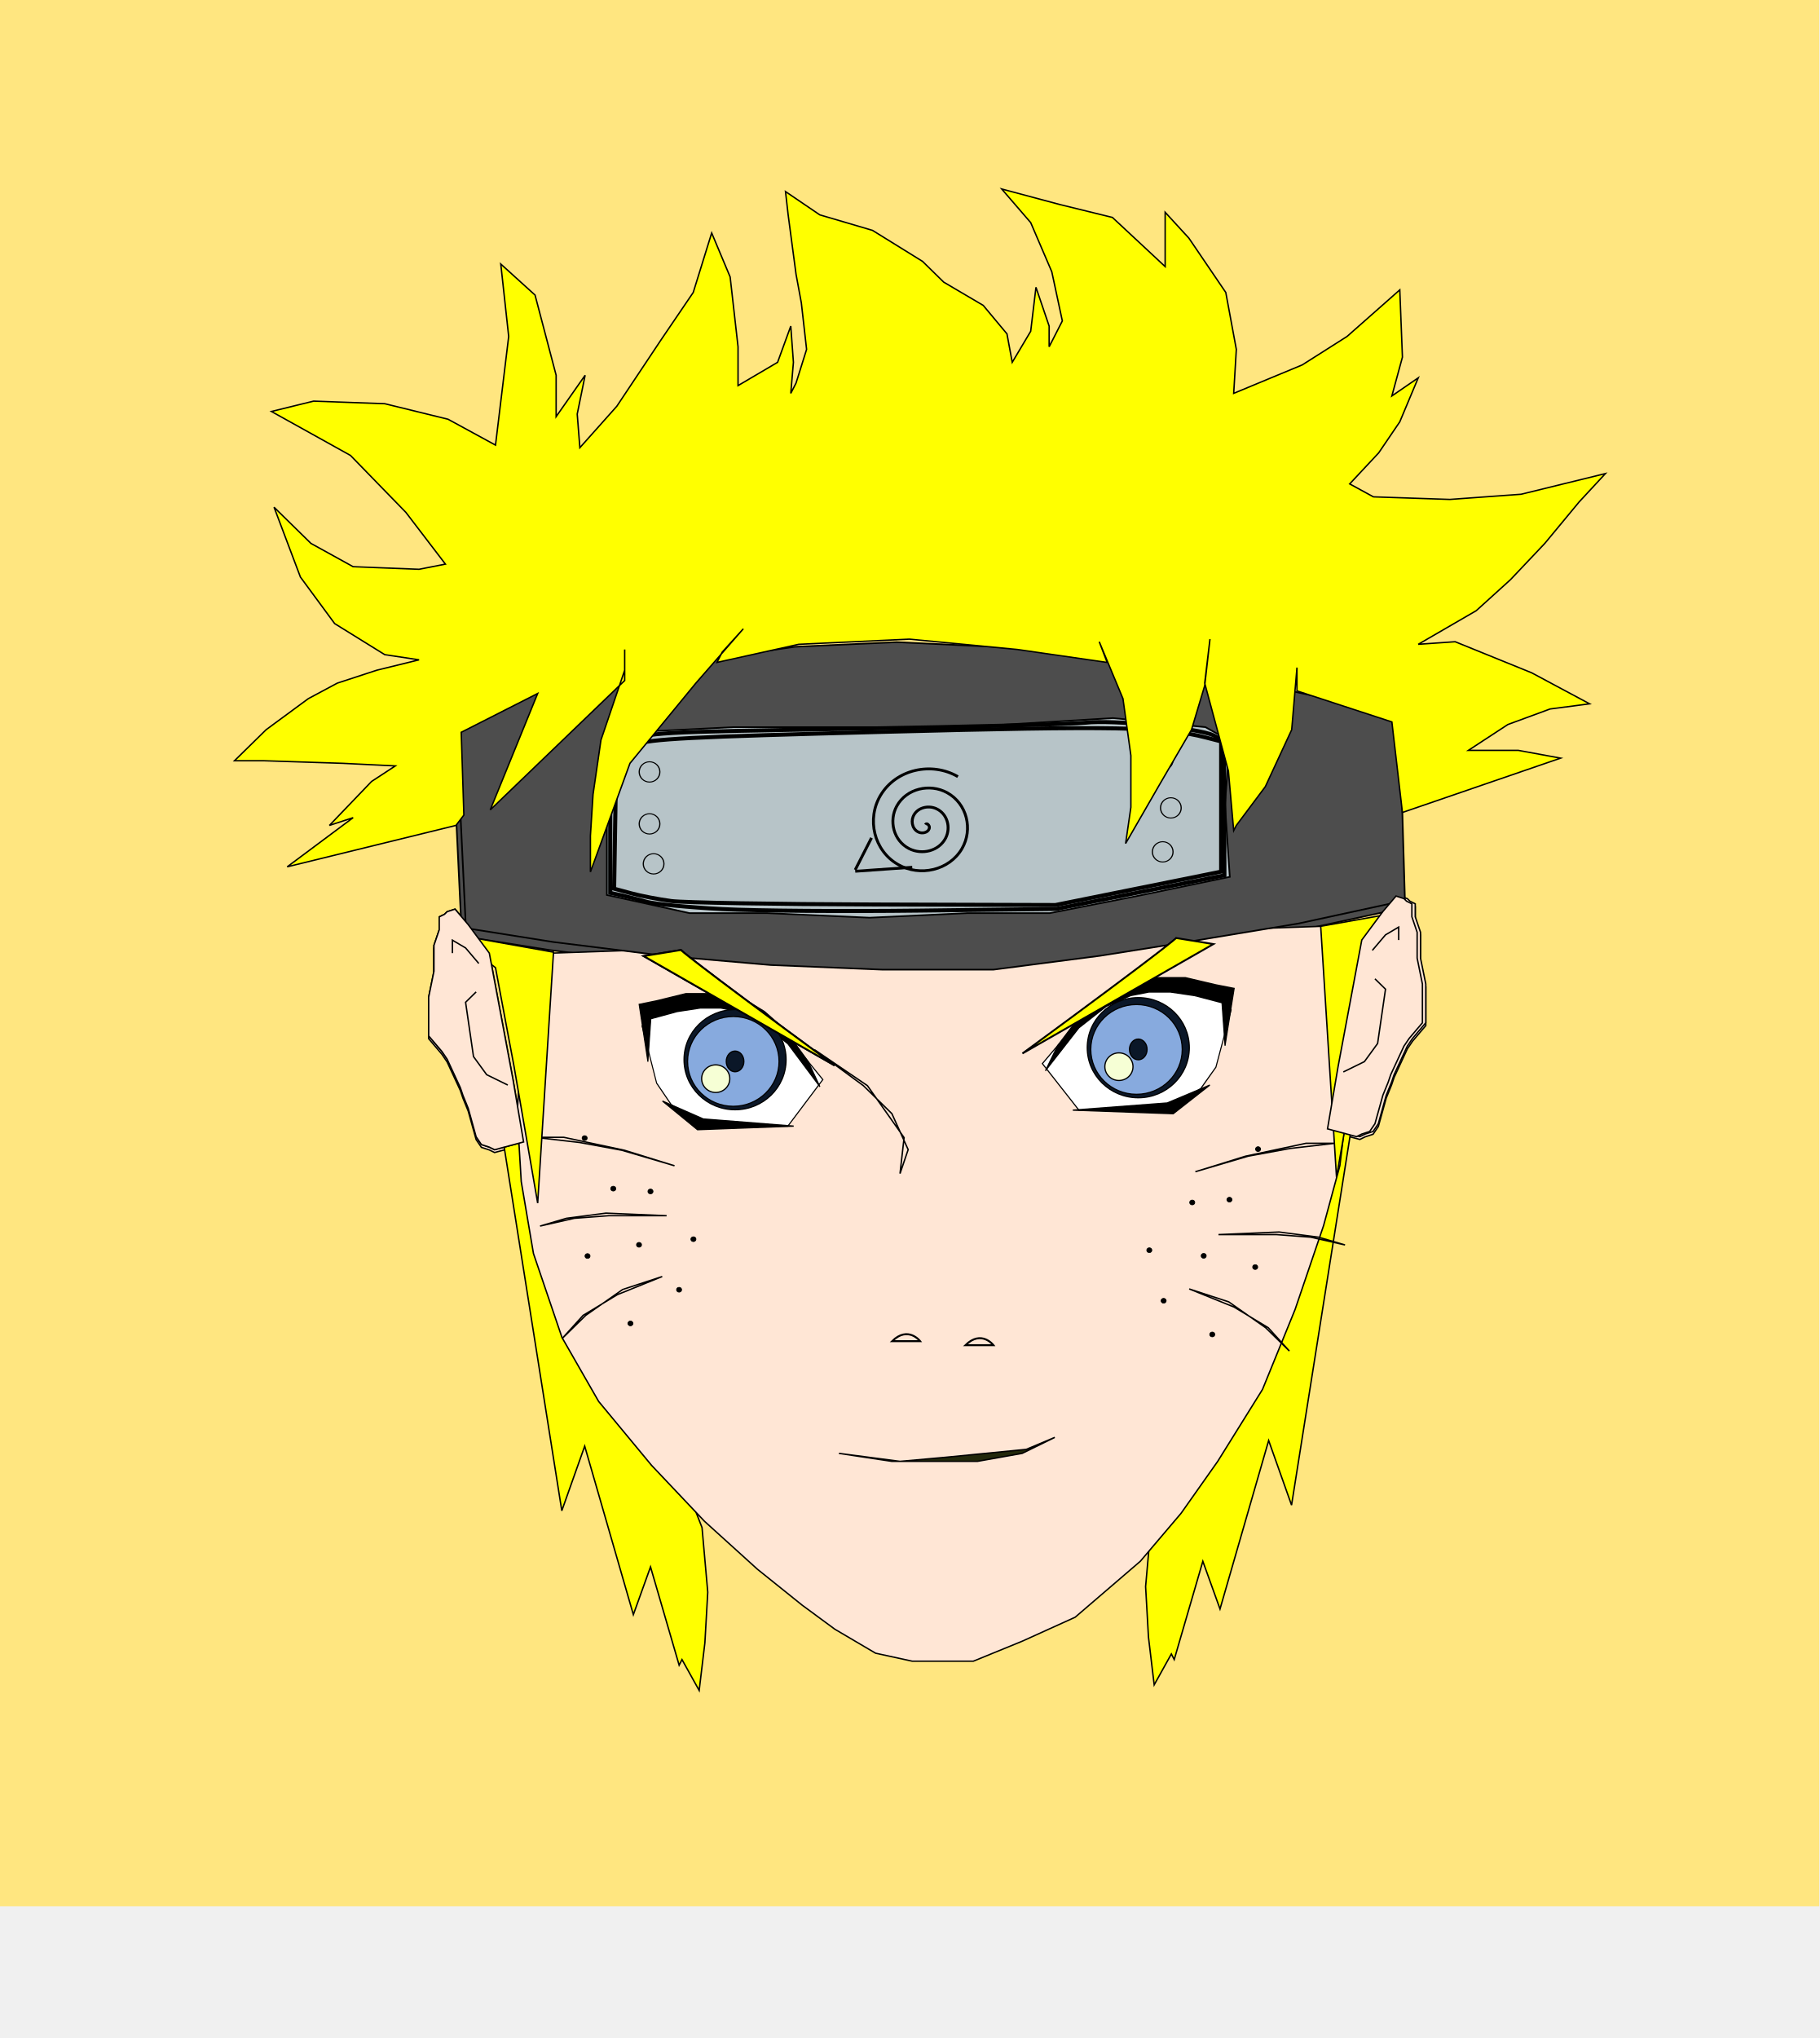
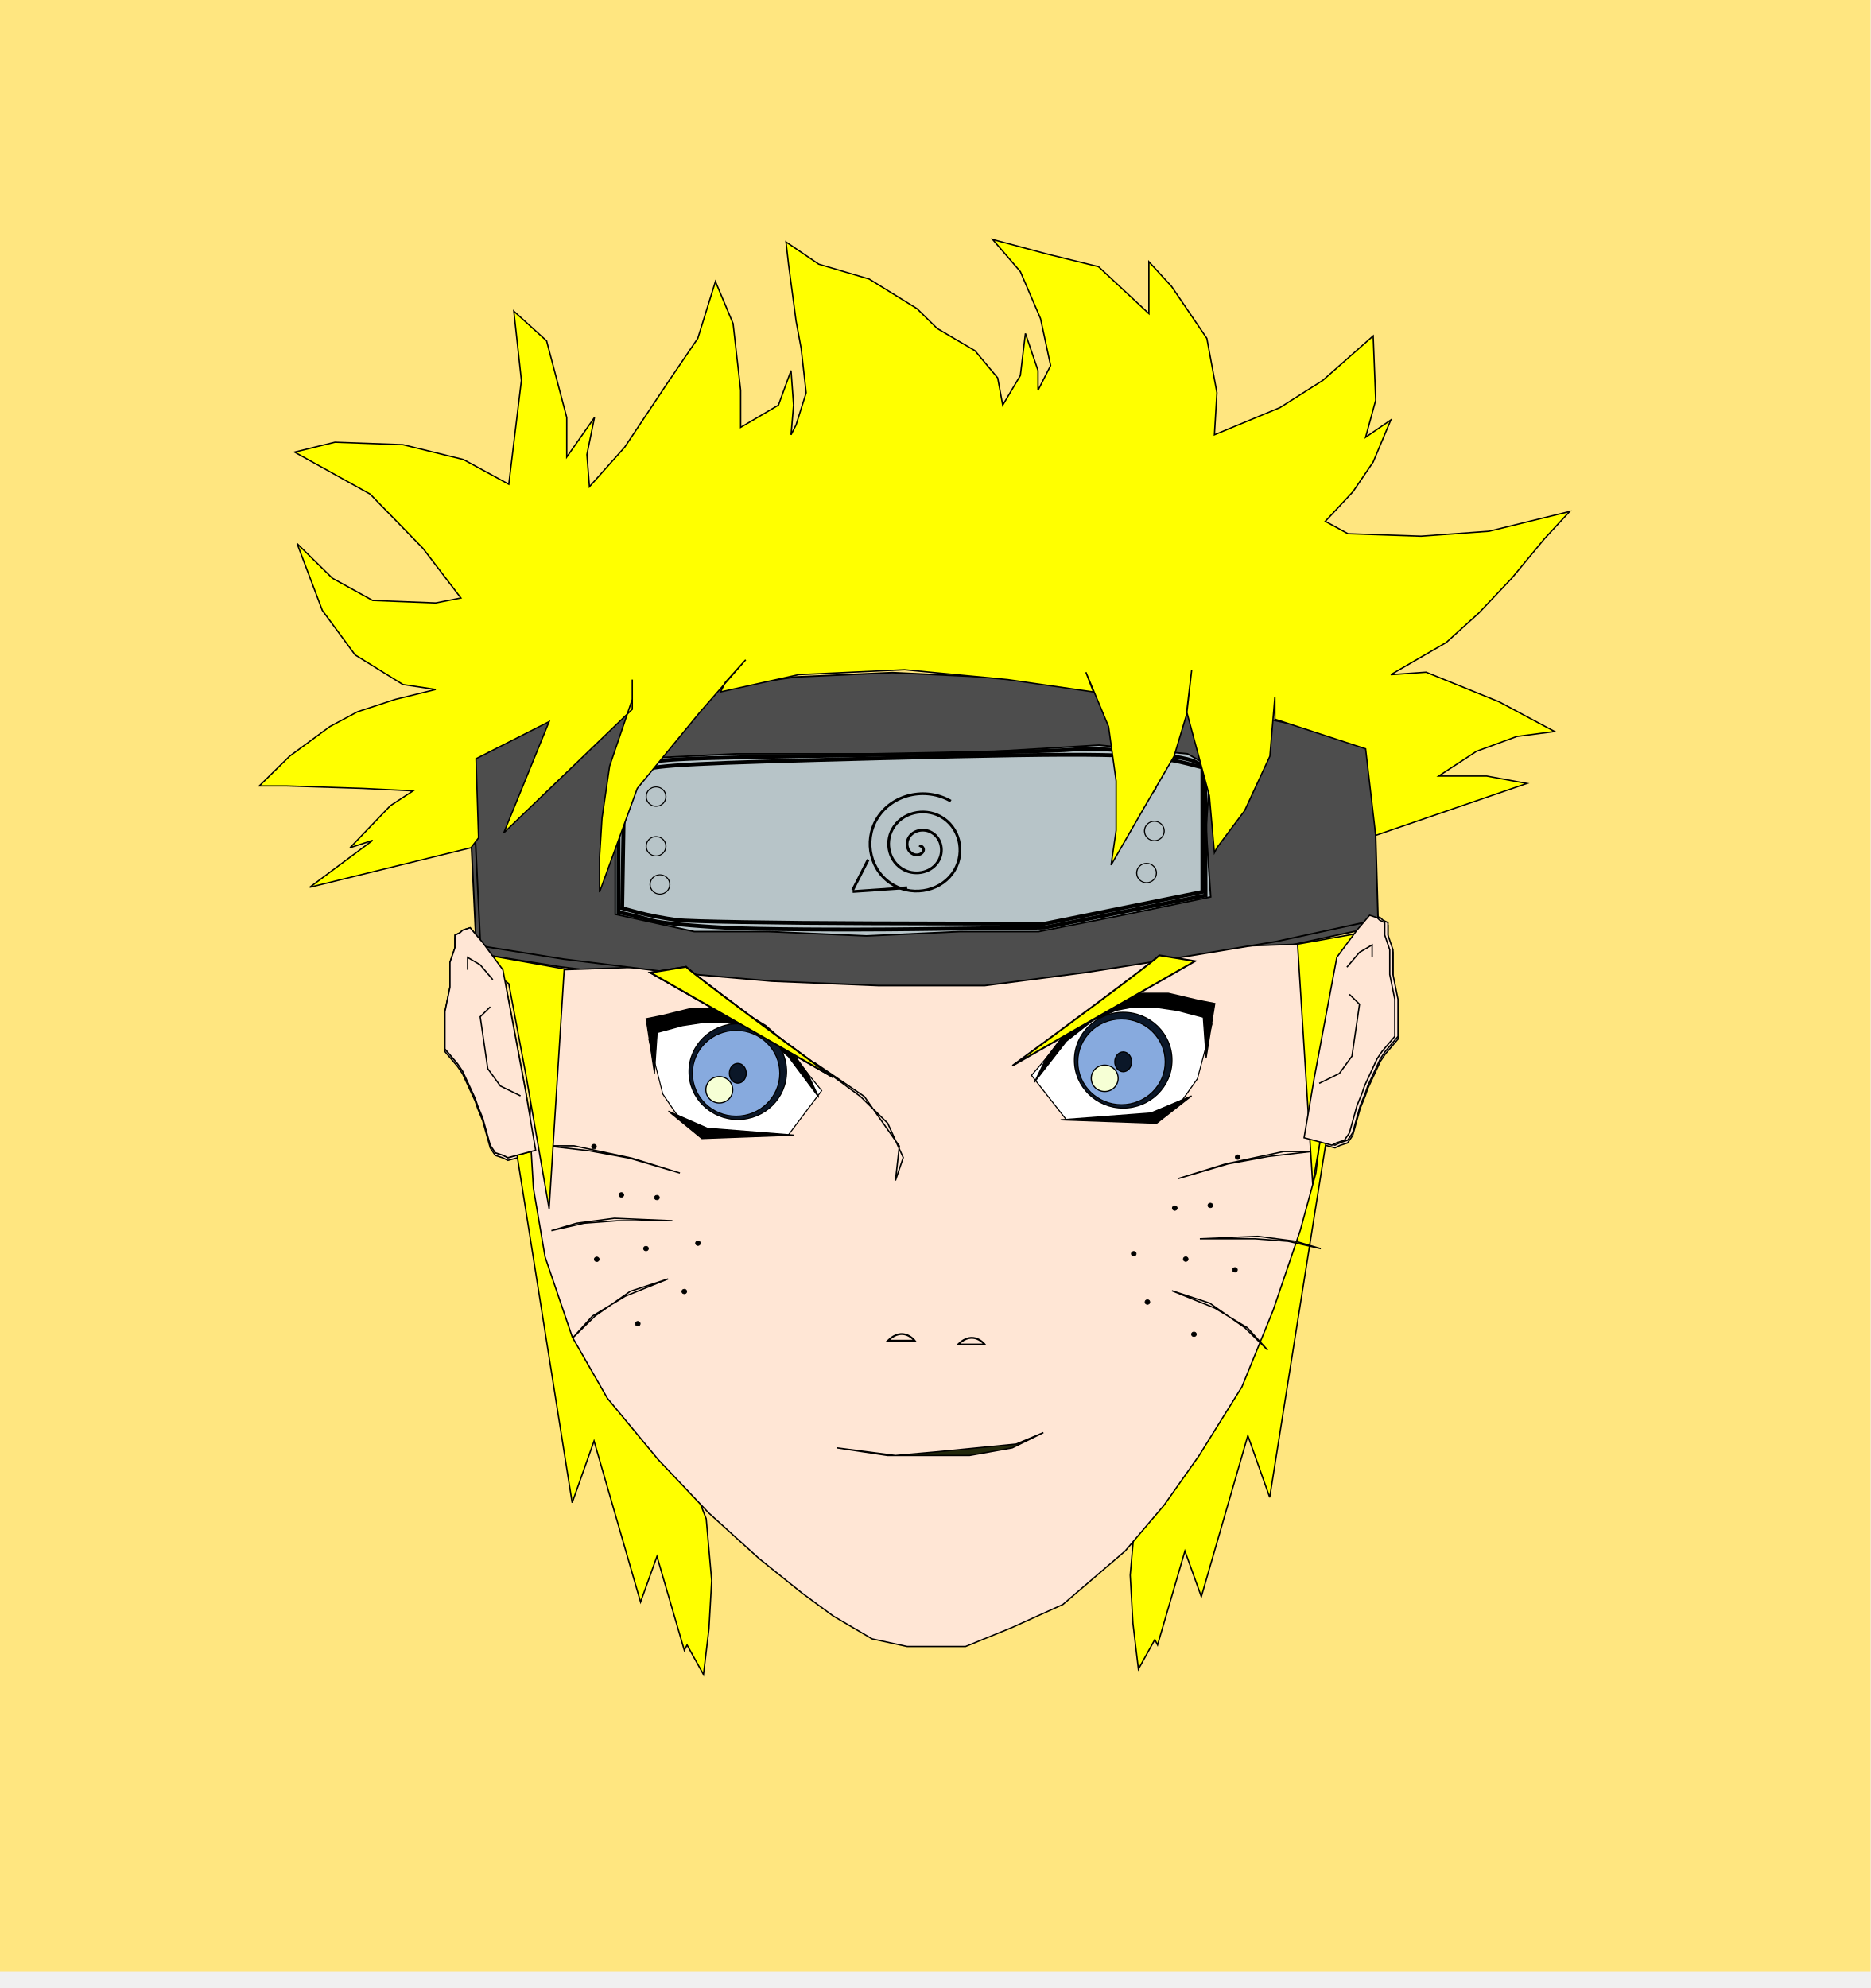
- <svg xmlns="http://www.w3.org/2000/svg" width="1080.654" height="1210.344" id="svg2" version="1.1">
+ <svg xmlns="http://www.w3.org/2000/svg" width="1162.403" height="1235.323" id="svg2" version="1.1">
  <defs id="defs4" />
-   <g id="layer1" transform="translate(39.03837,450.8882)">
+   <g id="layer1" transform="translate(75.37139,475.8671)">
    <g id="g5876" transform="matrix(0.7665592,0,0,0.7520939,50.34015,90.70603)">
-       <rect style="color:#000000;fill:#ffe680;fill-opacity:1;fill-rule:evenodd;stroke:#000000;stroke-width:0;stroke-linecap:butt;stroke-linejoin:miter;stroke-miterlimit:4;stroke-opacity:1;stroke-dasharray:none;stroke-dashoffset:0;marker:none;visibility:visible;display:inline;overflow:visible;enable-background:accumulate" id="rect3100" width="1409.746" height="1505.279" x="-116.597" y="-720.115" />
+       <rect style="color:#000000;fill:#ffe680;fill-opacity:1;fill-rule:evenodd;stroke:#000000;stroke-width:0;stroke-linecap:butt;stroke-linejoin:miter;stroke-miterlimit:4;stroke-opacity:1;stroke-dasharray:none;stroke-dashoffset:0;marker:none;visibility:visible;display:inline;overflow:visible;enable-background:accumulate" id="rect3100" width="1516.391" height="1629.071" x="-163.995" y="-753.328" />
      <path style="fill:#ffff00;fill-opacity:1;stroke:#000000;stroke-width:2.857;stroke-opacity:1" d="" id="path4356" />
      <path style="fill:#ffff00;fill-opacity:1;stroke:#000000;stroke-width:2.857;stroke-opacity:1" d="" id="path4358" />
      <path style="fill:#ffffff;stroke:#000000;stroke-width:1px;stroke-linecap:butt;stroke-linejoin:miter;stroke-opacity:1" d="M 1255.398,888.679 z" id="path4360" />
      <path style="fill:#ffffff;fill-opacity:1;stroke:#000000;stroke-width:2.857;stroke-opacity:1" d="" id="path4362" />
      <path style="fill:#0b1728;fill-opacity:1;stroke:#000000;stroke-width:2.857;stroke-opacity:1" d="" id="path4364" />
      <path style="fill:#0b1728;fill-opacity:1;stroke:#000000;stroke-width:2.857;stroke-opacity:1" d="" id="path4366" />
-       <g id="g5005">
+       <g id="g5005" transform="translate(-18.89406,15.40817)">
        <g id="g3724" transform="matrix(1.10459,0,0,1.10459,181.2707,-359.6877)">
          <path id="path3560" d="m 688.012,347.705 14.796,-20.344 9.247,-11.097 5.548,1.849 1.849,1.849 3.699,1.849 0,5.548 0,3.699 3.699,11.097 0,18.495 1.849,9.247 1.849,9.247 0,20.344 0,7.398 -9.247,11.097 -3.699,5.548 -9.247,20.344 -1.849,5.548 -3.699,9.247 -5.548,20.344 -3.699,5.548 -5.548,1.849 -3.699,1.849 -20.344,-5.548 7.398,-44.388 z" style="fill:#ffe6d5;stroke:#000000;stroke-width:1px;stroke-linecap:butt;stroke-linejoin:miter;stroke-opacity:1" />
          <path id="path3718" d="m 695.41,355.103 9.247,-11.097 9.247,-5.548 0,9.247" style="fill:none;stroke:#000000;stroke-width:1px;stroke-linecap:butt;stroke-linejoin:miter;stroke-opacity:1" />
          <path id="path3720" d="m 697.259,375.447 7.398,7.398 -1.849,12.946 -3.699,25.893 -9.247,12.946 -14.796,7.398" style="fill:none;stroke:#000000;stroke-width:1px;stroke-linecap:butt;stroke-linejoin:miter;stroke-opacity:1" />
        </g>
        <g id="g3729" transform="matrix(-1.10459,0,0,1.10459,1022.54,-349.3508)">
          <path style="fill:#ffe6d5;stroke:#000000;stroke-width:1px;stroke-linecap:butt;stroke-linejoin:miter;stroke-opacity:1" d="m 688.012,347.705 14.796,-20.344 9.247,-11.097 5.548,1.849 1.849,1.849 3.699,1.849 0,5.548 0,3.699 3.699,11.097 0,18.495 1.849,9.247 1.849,9.247 0,20.344 0,7.398 -9.247,11.097 -3.699,5.548 -9.247,20.344 -1.849,5.548 -3.699,9.247 -5.548,20.344 -3.699,5.548 -5.548,1.849 -3.699,1.849 -20.344,-5.548 7.398,-44.388 z" id="path3731" />
          <path style="fill:none;stroke:#000000;stroke-width:1px;stroke-linecap:butt;stroke-linejoin:miter;stroke-opacity:1" d="m 695.41,355.103 9.247,-11.097 9.247,-5.548 0,9.247" id="path3733" />
          <path style="fill:none;stroke:#000000;stroke-width:1px;stroke-linecap:butt;stroke-linejoin:miter;stroke-opacity:1" d="m 697.259,375.447 7.398,7.398 -1.849,12.946 -3.699,25.893 -9.247,12.946 -14.796,7.398" id="path3735" />
        </g>
        <path style="fill:#ffff00;stroke:#000000;stroke-width:1.105px;stroke-linecap:butt;stroke-linejoin:miter;stroke-opacity:1" d="m 775.556,481.703 -4.435,51.004 2.218,39.916 4.435,37.698 13.305,-24.393 2.218,4.435 22.175,-77.614 13.305,37.698 37.698,-133.053 17.74,51.004 46.568,-299.369 -35.481,0 z" id="path4330" />
        <path id="path4332" d="m 427.401,486.138 4.435,51.003 -2.218,39.916 -4.435,37.698 -13.305,-24.393 -2.218,4.435 -22.175,-77.614 -13.305,37.698 -37.698,-133.053 -17.74,51.004 -46.568,-299.369 35.481,0 z" style="fill:#ffff00;stroke:#000000;stroke-width:1.105px;stroke-linecap:butt;stroke-linejoin:miter;stroke-opacity:1" />
        <g transform="matrix(1.10459,0,0,1.10459,181.2707,-361.9052)" id="g4336">
          <path style="fill:#ffe6d5;stroke:#000000;stroke-width:1px;stroke-linecap:butt;stroke-linejoin:miter;stroke-opacity:1" d="m 688.012,347.705 14.796,-20.344 9.247,-11.097 5.548,1.849 1.849,1.849 3.699,1.849 0,5.548 0,3.699 3.699,11.097 0,18.495 1.849,9.247 1.849,9.247 0,20.344 0,7.398 -9.247,11.097 -3.699,5.548 -9.247,20.344 -1.849,5.548 -3.699,9.247 -5.548,20.344 -3.699,5.548 -5.548,1.849 -3.699,1.849 -20.344,-5.548 7.398,-44.388 z" id="path4338" />
          <path style="fill:none;stroke:#000000;stroke-width:1px;stroke-linecap:butt;stroke-linejoin:miter;stroke-opacity:1" d="m 695.41,355.103 9.247,-11.097 9.247,-5.548 0,9.247" id="path4340" />
          <path style="fill:none;stroke:#000000;stroke-width:1px;stroke-linecap:butt;stroke-linejoin:miter;stroke-opacity:1" d="m 697.259,375.447 7.398,7.398 -1.849,12.946 -3.699,25.893 -9.247,12.946 -14.796,7.398" id="path4342" />
        </g>
        <g transform="matrix(-1.10459,0,0,1.10459,1022.54,-351.5684)" id="g4344">
          <path id="path4346" d="m 688.012,347.705 14.796,-20.344 9.247,-11.097 5.548,1.849 1.849,1.849 3.699,1.849 0,5.548 0,3.699 3.699,11.097 0,18.495 1.849,9.247 1.849,9.247 0,20.344 0,7.398 -9.247,11.097 -3.699,5.548 -9.247,20.344 -1.849,5.548 -3.699,9.247 -5.548,20.344 -3.699,5.548 -5.548,1.849 -3.699,1.849 -20.344,-5.548 7.398,-44.388 z" style="fill:#ffe6d5;stroke:#000000;stroke-width:1px;stroke-linecap:butt;stroke-linejoin:miter;stroke-opacity:1" />
          <path id="path4348" d="m 695.41,355.103 9.247,-11.097 9.247,-5.548 0,9.247" style="fill:none;stroke:#000000;stroke-width:1px;stroke-linecap:butt;stroke-linejoin:miter;stroke-opacity:1" />
          <path id="path4350" d="m 697.259,375.447 7.398,7.398 -1.849,12.946 -3.699,25.893 -9.247,12.946 -14.796,7.398" style="fill:none;stroke:#000000;stroke-width:1px;stroke-linecap:butt;stroke-linejoin:miter;stroke-opacity:1" />
        </g>
        <g transform="matrix(1.10459,0,0,1.10459,195.7871,-381.4347)" id="g4374">
          <path style="fill:#4d4d4d;stroke:#000000;stroke-width:1.171px;stroke-linecap:butt;stroke-linejoin:miter;stroke-opacity:1" d="m 34.371,217.515 6.791,145.085 61.121,9.892 78.099,9.892 74.704,6.595 78.099,3.297 78.099,0 74.704,-9.892 61.121,-9.892 78.099,-13.19 74.704,-16.487 -3.396,-118.706 -10.187,-16.487 -105.264,-23.082 -98.473,-16.487 -71.308,-6.595 -67.913,-3.297 -71.308,3.297 -67.913,9.892 -64.517,13.19 -61.121,13.19 z" id="path4376" />
          <path style="fill:#b7c4c8;stroke:#000000;stroke-width:1.165px;stroke-linecap:butt;stroke-linejoin:miter;stroke-opacity:1" d="m 140.082,235.146 0,48.645 0,38.916 0,16.215 58.036,12.972 54.622,0 71.692,3.243 68.278,-3.243 58.036,0 64.864,-12.972 61.45,-12.972 -3.414,-51.888 3.414,-45.402 -17.069,-9.729 -64.864,-6.486 -105.831,6.486 -99.003,0 -61.45,0 -64.864,3.243 z" id="path4378" />
          <path style="fill:#b7c4c8;fill-opacity:1;stroke:#000000;stroke-width:2.857;stroke-opacity:1" d="m 221,348.992 c -23.571,-1.245 -47.357,-3.571 -52.857,-5.169 -5.5,-1.598 -13.536,-3.698 -17.857,-4.666 l -7.857,-1.76 0,-50.805 0,-50.805 L 156,229.155 c 13.428,-6.562 15.112,-6.658 159.286,-9.111 80.143,-1.364 152.379,-3.291 160.525,-4.283 18.669,-2.273 79.777,3.872 89.741,9.025 l 7.495,3.876 0.114,48.086 0.114,48.086 -58.994,12.024 -58.994,12.024 -95.714,1.187 c -52.643,0.653 -115,0.168 -138.571,-1.077 l 0,0 z" id="path4380" />
          <path style="fill:#b7c4c8;fill-opacity:1;stroke:#000000;stroke-width:2.857;stroke-opacity:1" d="m 185.286,343.224 c -8.643,-1.157 -21.209,-3.617 -27.924,-5.468 l -12.21,-3.365 0.781,-49.071 0.781,-49.071 13.035,-4.837 c 11.097,-4.118 37.218,-5.479 175.714,-9.155 160.225,-4.253 195.515,-3.612 224.822,4.083 L 571,229.154 l 0,46.529 0,46.529 -58.131,11.932 -58.131,11.932 -126.869,-0.375 c -69.778,-0.206 -133.94,-1.321 -142.583,-2.477 z" id="path4382" />
          <path style="fill:none;stroke:#000000;stroke-width:1px;stroke-linecap:butt;stroke-linejoin:miter;stroke-opacity:1" id="path4384" d="m 320,272.362 c 1.719,1.146 -0.697,2.883 -1.905,2.857 -3.274,-0.069 -4.581,-3.983 -3.81,-6.667 1.379,-4.8 7.119,-6.478 11.429,-4.762 6.325,2.518 8.42,10.293 5.714,16.19 -3.607,7.861 -13.48,10.382 -20.952,6.667 -9.403,-4.675 -12.352,-16.673 -7.619,-25.714 5.733,-10.95 19.87,-14.329 30.476,-8.571 12.499,6.785 16.308,23.069 9.524,35.238 -7.833,14.05 -26.269,18.29 -40,10.476 -15.601,-8.879 -20.274,-29.471 -11.429,-44.762 9.923,-17.154 32.673,-22.258 49.524,-12.381 18.708,10.966 24.244,35.876 13.333,54.286" transform="matrix(0,-1,1,0,88.7548,603.7921)" />
          <path style="fill:none;stroke:#000000;stroke-width:1px;stroke-linecap:butt;stroke-linejoin:miter;stroke-opacity:1" d="m 325.714,298.076 -11.429,22.857" id="path4386" />
          <path style="fill:none;stroke:#000000;stroke-width:1px;stroke-linecap:butt;stroke-linejoin:miter;stroke-opacity:1" d="m 314.286,318.076 40,-2.857" id="path4388" />
          <path style="fill:#b7c4c8;fill-opacity:1;stroke:#000000;stroke-opacity:1" id="path4390" d="m 840,602.362 c 0,5.523 -3.838,10 -8.571,10 -4.734,0 -8.571,-4.477 -8.571,-10 0,-5.523 3.838,-10 8.571,-10 4.734,0 8.571,4.477 8.571,10 z" transform="matrix(0.8459786,0,0,0.7251245,-533.3708,-185.854)" />
          <path transform="matrix(0.8459786,0,0,0.7251245,-173.3708,-128.7111)" d="m 840,602.362 c 0,5.523 -3.838,10 -8.571,10 -4.734,0 -8.571,-4.477 -8.571,-10 0,-5.523 3.838,-10 8.571,-10 4.734,0 8.571,4.477 8.571,10 z" id="path4392" style="fill:#b7c4c8;fill-opacity:1;stroke:#000000;stroke-opacity:1" />
          <path style="fill:#b7c4c8;fill-opacity:1;stroke:#000000;stroke-opacity:1" id="path4394" d="m 840,602.362 c 0,5.523 -3.838,10 -8.571,10 -4.734,0 -8.571,-4.477 -8.571,-10 0,-5.523 3.838,-10 8.571,-10 4.734,0 8.571,4.477 8.571,10 z" transform="matrix(0.8459786,0,0,0.7251245,-167.6565,-160.1397)" />
          <path transform="matrix(0.8459786,0,0,0.7251245,-173.3708,-194.4254)" d="m 840,602.362 c 0,5.523 -3.838,10 -8.571,10 -4.734,0 -8.571,-4.477 -8.571,-10 0,-5.523 3.838,-10 8.571,-10 4.734,0 8.571,4.477 8.571,10 z" id="path4396" style="fill:#b7c4c8;fill-opacity:1;stroke:#000000;stroke-opacity:1" />
          <path style="fill:#b7c4c8;fill-opacity:1;stroke:#000000;stroke-opacity:1" id="path4398" d="m 840,602.362 c 0,5.523 -3.838,10 -8.571,10 -4.734,0 -8.571,-4.477 -8.571,-10 0,-5.523 3.838,-10 8.571,-10 4.734,0 8.571,4.477 8.571,10 z" transform="matrix(0.8459786,0,0,0.7251245,-530.5136,-120.1397)" />
          <path transform="matrix(0.8459786,0,0,0.7251245,-533.3708,-148.7111)" d="m 840,602.362 c 0,5.523 -3.838,10 -8.571,10 -4.734,0 -8.571,-4.477 -8.571,-10 0,-5.523 3.838,-10 8.571,-10 4.734,0 8.571,4.477 8.571,10 z" id="path4400" style="fill:#b7c4c8;fill-opacity:1;stroke:#000000;stroke-opacity:1" />
        </g>
        <path id="path4402" d="m 296.778,33.029 -9.468,75.743 -3.156,50.496 3.156,53.652 9.468,56.807 22.092,66.275 28.404,50.496 41.028,50.496 41.028,44.184 41.028,37.872 34.716,28.404 25.248,18.936 31.56,18.936 28.404,6.312 47.34,0 37.872,-15.78 41.028,-18.936 50.496,-44.184 31.56,-37.872 28.404,-41.028 34.716,-56.807 25.248,-63.119 22.092,-66.275 12.624,-47.34 6.312,-53.652 0,-59.963 0,-34.716 -9.468,-41.028 z" style="fill:#ffe6d5;stroke:#000000;stroke-width:1.105px;stroke-linecap:butt;stroke-linejoin:miter;stroke-opacity:1" />
        <path style="fill:#4d4d4d;stroke:#000000;stroke-width:1.294px;stroke-linecap:butt;stroke-linejoin:miter;stroke-opacity:1" d="m 236.909,-147.482 7.502,160.259 67.514,10.927 86.268,10.927 82.517,7.285 86.268,3.642 86.268,0 82.517,-10.927 67.514,-10.927 86.268,-14.569 82.517,-18.211 -3.751,-131.121 -11.252,-18.211 -116.274,-25.496 -108.772,-18.211 -78.766,-7.285 -75.016,-3.642 -78.766,3.642 -75.016,10.927 -71.265,14.569 -67.514,14.569 z" id="path4406" />
        <path style="fill:#b7c4c8;stroke:#000000;stroke-width:1.286px;stroke-linecap:butt;stroke-linejoin:miter;stroke-opacity:1" d="m 353.677,-128.007 0,53.733 0,42.986 0,17.911 64.106,14.329 60.335,0 79.19,3.582 75.419,-3.582 64.106,0 71.648,-14.329 67.877,-14.329 -3.771,-57.315 3.771,-50.151 -18.855,-10.747 -71.648,-7.164 -116.899,7.164 -109.358,0 -67.877,0 -71.648,3.582 z" id="path4408" />
        <path style="fill:#b7c4c8;fill-opacity:1;stroke:#000000;stroke-width:3.156;stroke-opacity:1" d="m 443.057,-2.254 c -26.037,-1.375 -52.31,-3.945 -58.385,-5.71 -6.075,-1.765 -14.951,-4.085 -19.725,-5.154 l -8.679,-1.944 0,-56.118 0,-56.118 14.991,-7.325 c 14.832,-7.248 16.693,-7.354 175.945,-10.064 88.525,-1.506 168.316,-3.635 177.314,-4.731 20.621,-2.511 88.121,4.277 99.127,9.969 l 8.279,4.281 0.126,53.115 0.126,53.115 -65.165,13.282 L 701.847,-2.375 596.122,-1.064 C 537.973,-0.343 469.094,-0.879 443.057,-2.254 l 0,0 z" id="path4410" />
        <path style="fill:#b7c4c8;fill-opacity:1;stroke:#000000;stroke-width:3.156;stroke-opacity:1" d="m 403.608,-8.625 c -9.547,-1.278 -23.427,-3.995 -30.845,-6.04 l -13.487,-3.717 0.863,-54.203 0.863,-54.203 14.398,-5.343 c 12.258,-4.549 41.11,-6.052 194.092,-10.113 176.983,-4.698 215.964,-3.99 248.337,4.51 l 11.835,3.107 0,51.396 0,51.396 -64.211,13.18 -64.211,13.18 -140.138,-0.414 C 484.028,-6.116 413.155,-7.347 403.608,-8.625 z" id="path4412" />
        <path style="fill:none;stroke:#000000;stroke-width:2.027;stroke-linecap:butt;stroke-linejoin:miter;stroke-miterlimit:4;stroke-opacity:1;stroke-dasharray:none" id="path4414" d="m 320,272.362 c 1.719,1.146 -0.697,2.883 -1.905,2.857 -3.274,-0.069 -4.581,-3.983 -3.81,-6.667 1.379,-4.8 7.119,-6.478 11.429,-4.762 6.325,2.518 8.42,10.293 5.714,16.19 -3.607,7.861 -13.48,10.382 -20.952,6.667 -9.403,-4.675 -12.352,-16.673 -7.619,-25.714 5.733,-10.95 19.87,-14.329 30.476,-8.571 12.499,6.785 16.308,23.069 9.524,35.238 -7.833,14.05 -26.269,18.29 -40,10.476 -15.601,-8.879 -20.274,-29.471 -11.429,-44.762 9.923,-17.154 32.673,-22.258 49.524,-12.381 18.708,10.966 24.244,35.876 13.333,54.286" transform="matrix(0,-1.10459,1.10459,0,299.5898,284.5143)" />
        <path style="fill:none;stroke:#000000;stroke-width:2.239;stroke-linecap:butt;stroke-linejoin:miter;stroke-miterlimit:4;stroke-opacity:1;stroke-dasharray:none" d="m 558.724,-58.494 -12.624,25.248" id="path4416" />
        <path style="fill:none;stroke:#000000;stroke-width:2.239;stroke-linecap:butt;stroke-linejoin:miter;stroke-miterlimit:4;stroke-opacity:1;stroke-dasharray:none" d="m 546.1,-32.126 44.184,-3.156" id="path4418" />
        <path style="fill:#b7c4c8;fill-opacity:1;stroke:#000000;stroke-opacity:1" id="path4420" d="m 840,602.362 c 0,5.523 -3.838,10 -8.571,10 -4.734,0 -8.571,-4.477 -8.571,-10 0,-5.523 3.838,-10 8.571,-10 4.734,0 8.571,4.477 8.571,10 z" transform="matrix(0.9344593,0,0,0.8009651,-390.2128,-593.0391)" />
        <path transform="matrix(0.9344593,0,0,0.8009651,7.439486,-529.9197)" d="m 840,602.362 c 0,5.523 -3.838,10 -8.571,10 -4.734,0 -8.571,-4.477 -8.571,-10 0,-5.523 3.838,-10 8.571,-10 4.734,0 8.571,4.477 8.571,10 z" id="path4422" style="fill:#b7c4c8;fill-opacity:1;stroke:#000000;stroke-opacity:1" />
        <path style="fill:#b7c4c8;fill-opacity:1;stroke:#000000;stroke-opacity:1" id="path4424" d="m 840,602.362 c 0,5.523 -3.838,10 -8.571,10 -4.734,0 -8.571,-4.477 -8.571,-10 0,-5.523 3.838,-10 8.571,-10 4.734,0 8.571,4.477 8.571,10 z" transform="matrix(0.9344593,0,0,0.8009651,13.75143,-564.6354)" />
        <path transform="matrix(0.9344593,0,0,0.8009651,7.439475,-602.507)" d="m 840,602.362 c 0,5.523 -3.838,10 -8.571,10 -4.734,0 -8.571,-4.477 -8.571,-10 0,-5.523 3.838,-10 8.571,-10 4.734,0 8.571,4.477 8.571,10 z" id="path4426" style="fill:#b7c4c8;fill-opacity:1;stroke:#000000;stroke-opacity:1" />
        <path style="fill:#b7c4c8;fill-opacity:1;stroke:#000000;stroke-opacity:1" id="path4428" d="m 840,602.362 c 0,5.523 -3.838,10 -8.571,10 -4.734,0 -8.571,-4.477 -8.571,-10 0,-5.523 3.838,-10 8.571,-10 4.734,0 8.571,4.477 8.571,10 z" transform="matrix(0.9344593,0,0,0.8009651,-387.0569,-520.4518)" />
        <path transform="matrix(0.9344593,0,0,0.8009651,-390.2128,-552.0115)" d="m 840,602.362 c 0,5.523 -3.838,10 -8.571,10 -4.734,0 -8.571,-4.477 -8.571,-10 0,-5.523 3.838,-10 8.571,-10 4.734,0 8.571,4.477 8.571,10 z" id="path4430" style="fill:#b7c4c8;fill-opacity:1;stroke:#000000;stroke-opacity:1" />
        <g transform="matrix(0.8256254,0,0,0.9893771,-117.9794,-135.585)" id="g4432">
          <path style="fill:#ffffff;stroke:#000000;stroke-width:1px;stroke-linecap:butt;stroke-linejoin:miter;stroke-opacity:1" d="m 980,258.076 40,-40 37.143,-17.143 34.286,-5.714 45.714,5.714 20,14.286 -14.286,45.714 -14.286,17.143 -25.714,14.286 -42.857,2.857 -45.714,0 z" id="path4434" />
          <path style="fill:#000000;stroke:#000000;stroke-width:1px;stroke-linecap:butt;stroke-linejoin:miter;stroke-opacity:1" d="m 982.857,263.791 11.429,-20 22.857,-25.714 20,-14.286 22.857,-11.429 22.857,-2.857 31.429,0 28.572,5.714 17.143,2.857 -8.571,45.714 -2.857,-34.286 -25.714,-5.714 -22.857,-2.857 -20,0 -17.143,2.857 -22.857,8.571 -25.714,17.143 z" id="path4436" />
          <path style="fill:#000000;stroke:#000000;stroke-width:1px;stroke-linecap:butt;stroke-linejoin:miter;stroke-opacity:1" d="m 1008.572,295.219 94.286,2.857 34.286,-22.857 -40,14.286 z" id="path4438" />
        </g>
        <path style="fill:#ffff00;stroke:#000000;stroke-width:1.457px;stroke-linecap:butt;stroke-linejoin:miter;stroke-opacity:1" d="M 675.671,111.752 C 791.166,25.379 794.775,20.581 794.775,20.581 l 28.874,4.798 z" id="path4440" />
        <g id="g4442" transform="matrix(-0.7907827,0,0,0.9893771,1295.98,-122.9611)">
          <path id="path4444" d="m 980,258.076 40,-40 37.143,-17.143 34.286,-5.714 45.714,5.714 20,14.286 -14.286,45.714 -14.286,17.143 -25.714,14.286 -42.857,2.857 -45.714,0 z" style="fill:#ffffff;stroke:#000000;stroke-width:1px;stroke-linecap:butt;stroke-linejoin:miter;stroke-opacity:1" />
          <path id="path4446" d="m 982.857,263.791 11.429,-20 22.857,-25.714 20,-14.286 22.857,-11.429 22.857,-2.857 31.429,0 28.572,5.714 17.143,2.857 -8.571,45.714 -2.857,-34.286 -25.714,-5.714 -22.857,-2.857 -20,0 -17.143,2.857 -22.857,8.571 -25.714,17.143 z" style="fill:#000000;stroke:#000000;stroke-width:1px;stroke-linecap:butt;stroke-linejoin:miter;stroke-opacity:1" />
          <path id="path4448" d="m 1008.572,295.219 94.286,2.857 34.286,-22.857 -40,14.286 z" style="fill:#000000;stroke:#000000;stroke-width:1px;stroke-linecap:butt;stroke-linejoin:miter;stroke-opacity:1" />
        </g>
        <path style="fill:#ffff00;stroke:#000000;stroke-width:1.457px;stroke-linecap:butt;stroke-linejoin:miter;stroke-opacity:1" d="M 530.144,121.22 C 414.648,34.847 411.039,30.049 411.039,30.049 l -28.874,4.798 z" id="path4450" />
        <g transform="matrix(0.9540334,0,0,0.9540576,-91.82735,50.42277)" id="g4452">
          <path style="fill:#0b1728;fill-opacity:1;stroke:#000000;stroke-opacity:1" id="path4454" d="m 942.857,58.076 c 0,23.669 -19.188,42.857 -42.857,42.857 -23.669,0 -42.857,-19.188 -42.857,-42.857 0,-23.669 19.188,-42.857 42.857,-42.857 23.669,0 42.857,19.188 42.857,42.857 z" transform="matrix(0.9670511,0,0,0.9670511,28.22546,3.342129)" />
          <g transform="translate(-37.14286,-311.4286)" id="g4456">
            <path style="fill:#87aade;fill-opacity:1;stroke:#000000;stroke-opacity:1" id="path4458" d="m 974.286,370.934 c 0,21.302 -17.269,38.571 -38.571,38.571 -21.302,0 -38.571,-17.269 -38.571,-38.571 0,-21.302 17.269,-38.571 38.571,-38.571 21.302,0 38.571,17.269 38.571,38.571 z" transform="matrix(0.9634369,0,0,0.9634369,32.78402,14.99104)" />
            <path style="fill:#0b1728;fill-opacity:1;stroke:#000000;stroke-opacity:1" id="path4460" d="m 1080,572.362 c 0,4.734 -3.198,8.571 -7.143,8.571 -3.945,0 -7.143,-3.838 -7.143,-8.571 0,-4.734 3.198,-8.571 7.143,-8.571 3.945,0 7.143,3.838 7.143,8.571 z" transform="translate(-137.1429,-200)" />
          </g>
          <path style="fill:#f6ffd5;fill-opacity:1;stroke:#000000;stroke-opacity:1" id="path4462" d="m 197.143,-216.209 c 0,6.312 -5.117,11.429 -11.429,11.429 -6.312,0 -11.429,-5.117 -11.429,-11.429 0,-6.312 5.117,-11.429 11.429,-11.429 6.312,0 11.429,5.117 11.429,11.429 z" transform="translate(697.1429,291.4286)" />
        </g>
        <g id="g4464" transform="matrix(0.9540334,0,0,0.9540576,-404.2685,59.89069)">
          <path transform="matrix(0.9670511,0,0,0.9670511,28.22546,3.342129)" d="m 942.857,58.076 c 0,23.669 -19.188,42.857 -42.857,42.857 -23.669,0 -42.857,-19.188 -42.857,-42.857 0,-23.669 19.188,-42.857 42.857,-42.857 23.669,0 42.857,19.188 42.857,42.857 z" id="path4466" style="fill:#0b1728;fill-opacity:1;stroke:#000000;stroke-opacity:1" />
          <g id="g4468" transform="translate(-37.14286,-311.4286)">
            <path transform="matrix(0.9634369,0,0,0.9634369,32.78402,14.99104)" d="m 974.286,370.934 c 0,21.302 -17.269,38.571 -38.571,38.571 -21.302,0 -38.571,-17.269 -38.571,-38.571 0,-21.302 17.269,-38.571 38.571,-38.571 21.302,0 38.571,17.269 38.571,38.571 z" id="path4470" style="fill:#87aade;fill-opacity:1;stroke:#000000;stroke-opacity:1" />
            <path transform="translate(-137.1429,-200)" d="m 1080,572.362 c 0,4.734 -3.198,8.571 -7.143,8.571 -3.945,0 -7.143,-3.838 -7.143,-8.571 0,-4.734 3.198,-8.571 7.143,-8.571 3.945,0 7.143,3.838 7.143,8.571 z" id="path4472" style="fill:#0b1728;fill-opacity:1;stroke:#000000;stroke-opacity:1" />
          </g>
          <path transform="translate(697.1429,291.4286)" d="m 197.143,-216.209 c 0,6.312 -5.117,11.429 -11.429,11.429 -6.312,0 -11.429,-5.117 -11.429,-11.429 0,-6.312 5.117,-11.429 11.429,-11.429 6.312,0 11.429,5.117 11.429,11.429 z" id="path4474" style="fill:#f6ffd5;fill-opacity:1;stroke:#000000;stroke-opacity:1" />
        </g>
        <path id="path4476" d="M 530.144,121.22 C 414.648,34.847 411.039,30.049 411.039,30.049 l -28.874,4.798 z" style="fill:#ffff00;stroke:#000000;stroke-width:1.457px;stroke-linecap:butt;stroke-linejoin:miter;stroke-opacity:1" />
        <path id="path4478" d="m 514.54,108.772 37.872,28.404 22.092,22.092 12.624,28.404 -6.312,18.936 3.156,-28.404 -28.404,-41.028 z" style="fill:none;stroke:#000000;stroke-width:1.105px;stroke-linecap:butt;stroke-linejoin:miter;stroke-opacity:1" />
        <path id="path4480" d="m 574.719,338.942 c 12.378,-12.443 21.661,0 21.661,0 z" style="fill:none;stroke:#000000;stroke-width:1.536px;stroke-linecap:butt;stroke-linejoin:miter;stroke-opacity:1" />
        <path style="fill:none;stroke:#000000;stroke-width:1.536px;stroke-linecap:butt;stroke-linejoin:miter;stroke-opacity:1" d="m 631.527,342.098 c 12.378,-12.443 21.661,0 21.661,0 z" id="path4482" />
        <path id="path4484" d="M 530.32,414.901 z" style="fill:none;stroke:#000000;stroke-width:1.105px;stroke-linecap:butt;stroke-linejoin:miter;stroke-opacity:1" />
        <path id="path4486" d="m 533.476,427.525 41.028,6.312 28.404,0 37.872,0 34.716,-6.312 25.248,-12.624 -22.092,9.468 -31.56,3.156 -31.56,3.156 -34.716,3.156 z" style="fill:#22280b;stroke:#000000;stroke-width:1.105px;stroke-linecap:butt;stroke-linejoin:miter;stroke-opacity:1" />
        <path id="path4488" d="m 809.671,205.136 40.859,-12.258 32.687,-6.129 34.73,-4.086 6.129,0 -28.601,0 -46.987,10.215 z" style="fill:none;stroke:#000000;stroke-width:1.105px;stroke-linecap:butt;stroke-linejoin:miter;stroke-opacity:1" />
        <path id="path4490" d="m 827.59,254.783 44.945,0 26.558,2.043 26.558,6.129 -20.429,-6.129 -30.644,-4.086 z" style="fill:none;stroke:#000000;stroke-width:1.105px;stroke-linecap:butt;stroke-linejoin:miter;stroke-opacity:1" />
        <path id="path4492" d="m 804.896,297.684 30.644,10.215 28.601,20.429 18.386,18.386 -16.343,-18.386 -26.558,-16.343 z" style="fill:none;stroke:#000000;stroke-width:1.105px;stroke-linecap:butt;stroke-linejoin:miter;stroke-opacity:1" />
        <path style="fill:none;stroke:#000000;stroke-width:1.105px;stroke-linecap:butt;stroke-linejoin:miter;stroke-opacity:1" d="m 406.081,200.434 -40.859,-12.258 -32.687,-6.129 -34.73,-4.086 -6.129,0 28.601,0 46.987,10.215 z" id="path4494" />
        <path style="fill:none;stroke:#000000;stroke-width:1.105px;stroke-linecap:butt;stroke-linejoin:miter;stroke-opacity:1" d="m 399.952,239.866 -44.945,0 -26.558,2.043 -26.558,6.129 20.429,-6.129 30.644,-4.086 z" id="path4496" />
        <path style="fill:none;stroke:#000000;stroke-width:1.105px;stroke-linecap:butt;stroke-linejoin:miter;stroke-opacity:1" d="m 396.556,287.892 -30.644,10.215 -28.601,20.429 -18.386,18.386 16.343,-18.386 26.558,-16.343 z" id="path4498" />
        <path id="path4500" d="m 906.799,11.344 12.258,198.164 18.386,-108.275 14.301,-77.631 10.215,-8.172 12.258,-16.343 z" style="fill:#ffff00;stroke:#000000;stroke-width:1.105px;stroke-linecap:butt;stroke-linejoin:miter;stroke-opacity:1" />
        <path style="fill:#ffff00;stroke:#000000;stroke-width:1.105px;stroke-linecap:butt;stroke-linejoin:miter;stroke-opacity:1" d="M 312.306,31.773 300.048,229.937 281.662,121.662 267.362,44.03 257.147,35.859 244.889,19.515 z" id="path4502" />
        <path id="path4504" d="m 970.13,-78.546 122.576,-42.902 -32.687,-6.129 -38.816,0 30.644,-20.429 32.687,-12.258 30.644,-4.086 -44.944,-24.515 -59.245,-24.515 -28.601,2.043 44.945,-26.558 26.558,-24.515 26.558,-28.601 26.558,-32.687 20.429,-22.472 -65.374,16.343 -55.159,4.086 -59.245,-2.043 -18.386,-10.215 22.472,-24.515 16.343,-24.515 14.301,-34.73 -20.429,14.301 8.172,-30.644 -2.043,-53.116 -40.859,36.773 -34.73,22.472 -53.116,22.472 2.043,-34.73 -8.172,-44.945 -28.601,-42.902 -18.386,-20.429 0,42.902 -40.859,-38.816 -40.859,-10.215 -44.945,-12.258 22.472,26.558 16.343,38.816 8.172,38.816 -10.215,20.429 0,-16.343 -10.215,-30.644 -4.086,34.73 -14.301,24.515 0,0 -4.086,-22.472 -18.386,-22.472 -30.644,-18.386 -16.343,-16.343 -38.816,-24.515 -40.859,-12.258 -26.558,-18.386 2.043,18.386 6.129,46.987 4.086,22.472 4.086,36.773 -8.172,26.558 -4.086,8.172 2.043,-24.515 -2.043,-28.601 -10.215,28.601 -30.644,18.386 0,-30.644 -6.129,-55.159 -14.301,-34.73 -14.301,46.987 -24.515,36.773 -34.73,53.116 -28.601,32.687 -2.043,-26.558 6.129,-30.644 -22.472,32.687 0,-32.687 -16.343,-63.331 -26.558,-24.515 6.129,57.202 -10.215,85.803 -36.773,-20.429 -49.03,-12.258 -55.159,-2.043 -32.687,8.172 61.288,34.73 42.902,44.945 30.644,40.859 -20.429,4.086 -51.073,-2.043 -32.687,-18.386 -28.601,-28.601 20.429,55.159 26.558,36.773 38.816,24.515 26.558,4.086 -32.687,8.172 -30.644,10.215 -22.472,12.258 -32.687,24.515 -24.515,24.515 22.472,0 61.288,2.043 40.859,2.043 -18.386,12.258 -32.687,34.73 18.386,-6.129 -51.073,38.816 130.748,-32.687 6.129,-8.172 -2.043,-65.374 59.245,-30.644 -36.773,91.932 104.19,-102.147 0,-24.515 0,16.343 -18.386,55.159 -6.129,42.902 -2.043,32.687 0,28.601 30.644,-85.803 51.073,-63.331 36.773,-42.902 -16.343,18.386 -4.086,8.172 63.331,-14.301 85.803,-4.086 83.76,8.172 69.46,10.215 -6.129,-16.343 18.386,44.945 6.129,44.945 0,40.859 -4.086,28.601 26.558,-46.987 24.515,-42.902 10.215,-34.73 4.086,-36.773 -4.086,34.73 18.386,69.46 4.086,46.987 2.043,-4.086 22.472,-30.644 20.429,-44.945 4.086,-49.03 0,18.386 73.546,24.515 z" style="fill:#ffff00;stroke:#000000;stroke-width:1.105px;stroke-linecap:butt;stroke-linejoin:miter;stroke-opacity:1" />
        <g id="g4510" transform="matrix(1.10459,0,0,1.10459,178.6617,-361.9052)">
          <path id="path4512" d="m 688.012,347.705 14.796,-20.344 9.247,-11.097 5.548,1.849 1.849,1.849 3.699,1.849 0,5.548 0,3.699 3.699,11.097 0,18.495 1.849,9.247 1.849,9.247 0,20.344 0,7.398 -9.247,11.097 -3.699,5.548 -9.247,20.344 -1.849,5.548 -3.699,9.247 -5.548,20.344 -3.699,5.548 -5.548,1.849 -3.699,1.849 -20.344,-5.548 7.398,-44.388 z" style="fill:#ffe6d5;stroke:#000000;stroke-width:1px;stroke-linecap:butt;stroke-linejoin:miter;stroke-opacity:1" />
          <path id="path4514" d="m 695.41,355.103 9.247,-11.097 9.247,-5.548 0,9.247" style="fill:none;stroke:#000000;stroke-width:1px;stroke-linecap:butt;stroke-linejoin:miter;stroke-opacity:1" />
          <path id="path4516" d="m 697.259,375.447 7.398,7.398 -1.849,12.946 -3.699,25.893 -9.247,12.946 -14.796,7.398" style="fill:none;stroke:#000000;stroke-width:1px;stroke-linecap:butt;stroke-linejoin:miter;stroke-opacity:1" />
        </g>
        <g id="g4518" transform="matrix(-1.10459,0,0,1.10459,1022.54,-351.5684)">
          <path style="fill:#ffe6d5;stroke:#000000;stroke-width:1px;stroke-linecap:butt;stroke-linejoin:miter;stroke-opacity:1" d="m 688.012,347.705 14.796,-20.344 9.247,-11.097 5.548,1.849 1.849,1.849 3.699,1.849 0,5.548 0,3.699 3.699,11.097 0,18.495 1.849,9.247 1.849,9.247 0,20.344 0,7.398 -9.247,11.097 -3.699,5.548 -9.247,20.344 -1.849,5.548 -3.699,9.247 -5.548,20.344 -3.699,5.548 -5.548,1.849 -3.699,1.849 -20.344,-5.548 7.398,-44.388 z" id="path4520" />
          <path style="fill:none;stroke:#000000;stroke-width:1px;stroke-linecap:butt;stroke-linejoin:miter;stroke-opacity:1" d="m 695.41,355.103 9.247,-11.097 9.247,-5.548 0,9.247" id="path4522" />
          <path style="fill:none;stroke:#000000;stroke-width:1px;stroke-linecap:butt;stroke-linejoin:miter;stroke-opacity:1" d="m 697.259,375.447 7.398,7.398 -1.849,12.946 -3.699,25.893 -9.247,12.946 -14.796,7.398" id="path4524" />
        </g>
        <g transform="matrix(1.10459,0,0,1.10459,117.4573,-631.8138)" id="g5848">
          <path transform="matrix(0.5839229,0,0,0.4388139,488.5373,419.8766)" d="m -459.734,797.4 c 0,2.217 -1.348,4.015 -3.011,4.015 -1.663,0 -3.011,-1.798 -3.011,-4.015 0,-2.218 1.348,-4.015 3.011,-4.015 1.663,0 3.011,1.798 3.011,4.015 z" id="path5832" style="fill:#000000;fill-opacity:1;stroke:#000000;stroke-opacity:1" />
          <path style="fill:#000000;fill-opacity:1;stroke:#000000;stroke-opacity:1" id="path5834" d="m -459.734,797.4 c 0,2.217 -1.348,4.015 -3.011,4.015 -1.663,0 -3.011,-1.798 -3.011,-4.015 0,-2.218 1.348,-4.015 3.011,-4.015 1.663,0 3.011,1.798 3.011,4.015 z" transform="matrix(0.5862569,0,0,0.4386965,515.7233,421.9777)" />
          <path style="fill:#000000;fill-opacity:1;stroke:#000000;stroke-opacity:1" id="path5836" d="m -459.734,797.4 c 0,2.217 -1.348,4.015 -3.011,4.015 -1.663,0 -3.011,-1.798 -3.011,-4.015 0,-2.218 1.348,-4.015 3.011,-4.015 1.663,0 3.011,1.798 3.011,4.015 z" transform="matrix(0.5839229,0,0,0.4388139,468.4616,383.7402)" />
          <path style="fill:#000000;fill-opacity:1;stroke:#000000;stroke-opacity:1" id="path5838" d="m -459.734,797.4 c 0,2.217 -1.348,4.015 -3.011,4.015 -1.663,0 -3.011,-1.798 -3.011,-4.015 0,-2.218 1.348,-4.015 3.011,-4.015 1.663,0 3.011,1.798 3.011,4.015 z" transform="matrix(0.5839229,0,0,0.4388139,470.4691,468.0583)" />
          <path transform="matrix(0.5839229,0,0,0.4388139,534.7115,492.1492)" d="m -459.734,797.4 c 0,2.217 -1.348,4.015 -3.011,4.015 -1.663,0 -3.011,-1.798 -3.011,-4.015 0,-2.218 1.348,-4.015 3.011,-4.015 1.663,0 3.011,1.798 3.011,4.015 z" id="path5840" style="fill:#000000;fill-opacity:1;stroke:#000000;stroke-opacity:1" />
          <path style="fill:#000000;fill-opacity:1;stroke:#000000;stroke-opacity:1" id="path5842" d="m -459.734,797.4 c 0,2.217 -1.348,4.015 -3.011,4.015 -1.663,0 -3.011,-1.798 -3.011,-4.015 0,-2.218 1.348,-4.015 3.011,-4.015 1.663,0 3.011,1.798 3.011,4.015 z" transform="matrix(0.5839229,0,0,0.4388139,500.5827,516.2401)" />
          <path transform="matrix(0.5839229,0,0,0.4388139,544.7494,456.0129)" d="m -459.734,797.4 c 0,2.217 -1.348,4.015 -3.011,4.015 -1.663,0 -3.011,-1.798 -3.011,-4.015 0,-2.218 1.348,-4.015 3.011,-4.015 1.663,0 3.011,1.798 3.011,4.015 z" id="path5844" style="fill:#000000;fill-opacity:1;stroke:#000000;stroke-opacity:1" />
          <path style="fill:#000000;fill-opacity:1;stroke:#000000;stroke-opacity:1" id="path5846" d="m -459.734,797.4 c 0,2.217 -1.348,4.015 -3.011,4.015 -1.663,0 -3.011,-1.798 -3.011,-4.015 0,-2.218 1.348,-4.015 3.011,-4.015 1.663,0 3.011,1.798 3.011,4.015 z" transform="matrix(0.5839229,0,0,0.4388139,506.6055,460.028)" />
        </g>
        <g id="g5858" transform="matrix(-1.10459,0,0,1.10459,1077.254,-623.1025)">
          <path style="fill:#000000;fill-opacity:1;stroke:#000000;stroke-opacity:1" id="path5860" d="m -459.734,797.4 c 0,2.217 -1.348,4.015 -3.011,4.015 -1.663,0 -3.011,-1.798 -3.011,-4.015 0,-2.218 1.348,-4.015 3.011,-4.015 1.663,0 3.011,1.798 3.011,4.015 z" transform="matrix(0.5839229,0,0,0.4388139,488.5373,419.8766)" />
          <path transform="matrix(0.5862569,0,0,0.4386965,515.7233,421.9777)" d="m -459.734,797.4 c 0,2.217 -1.348,4.015 -3.011,4.015 -1.663,0 -3.011,-1.798 -3.011,-4.015 0,-2.218 1.348,-4.015 3.011,-4.015 1.663,0 3.011,1.798 3.011,4.015 z" id="path5862" style="fill:#000000;fill-opacity:1;stroke:#000000;stroke-opacity:1" />
          <path transform="matrix(0.5839229,0,0,0.4388139,468.4616,383.7402)" d="m -459.734,797.4 c 0,2.217 -1.348,4.015 -3.011,4.015 -1.663,0 -3.011,-1.798 -3.011,-4.015 0,-2.218 1.348,-4.015 3.011,-4.015 1.663,0 3.011,1.798 3.011,4.015 z" id="path5864" style="fill:#000000;fill-opacity:1;stroke:#000000;stroke-opacity:1" />
          <path transform="matrix(0.5839229,0,0,0.4388139,470.4691,468.0583)" d="m -459.734,797.4 c 0,2.217 -1.348,4.015 -3.011,4.015 -1.663,0 -3.011,-1.798 -3.011,-4.015 0,-2.218 1.348,-4.015 3.011,-4.015 1.663,0 3.011,1.798 3.011,4.015 z" id="path5866" style="fill:#000000;fill-opacity:1;stroke:#000000;stroke-opacity:1" />
          <path style="fill:#000000;fill-opacity:1;stroke:#000000;stroke-opacity:1" id="path5868" d="m -459.734,797.4 c 0,2.217 -1.348,4.015 -3.011,4.015 -1.663,0 -3.011,-1.798 -3.011,-4.015 0,-2.218 1.348,-4.015 3.011,-4.015 1.663,0 3.011,1.798 3.011,4.015 z" transform="matrix(0.5839229,0,0,0.4388139,534.7115,492.1492)" />
          <path transform="matrix(0.5839229,0,0,0.4388139,500.5827,516.2401)" d="m -459.734,797.4 c 0,2.217 -1.348,4.015 -3.011,4.015 -1.663,0 -3.011,-1.798 -3.011,-4.015 0,-2.218 1.348,-4.015 3.011,-4.015 1.663,0 3.011,1.798 3.011,4.015 z" id="path5870" style="fill:#000000;fill-opacity:1;stroke:#000000;stroke-opacity:1" />
          <path style="fill:#000000;fill-opacity:1;stroke:#000000;stroke-opacity:1" id="path5872" d="m -459.734,797.4 c 0,2.217 -1.348,4.015 -3.011,4.015 -1.663,0 -3.011,-1.798 -3.011,-4.015 0,-2.218 1.348,-4.015 3.011,-4.015 1.663,0 3.011,1.798 3.011,4.015 z" transform="matrix(0.5839229,0,0,0.4388139,544.7494,456.0129)" />
          <path transform="matrix(0.5839229,0,0,0.4388139,506.6055,460.028)" d="m -459.734,797.4 c 0,2.217 -1.348,4.015 -3.011,4.015 -1.663,0 -3.011,-1.798 -3.011,-4.015 0,-2.218 1.348,-4.015 3.011,-4.015 1.663,0 3.011,1.798 3.011,4.015 z" id="path5874" style="fill:#000000;fill-opacity:1;stroke:#000000;stroke-opacity:1" />
        </g>
      </g>
    </g>
  </g>
</svg>
